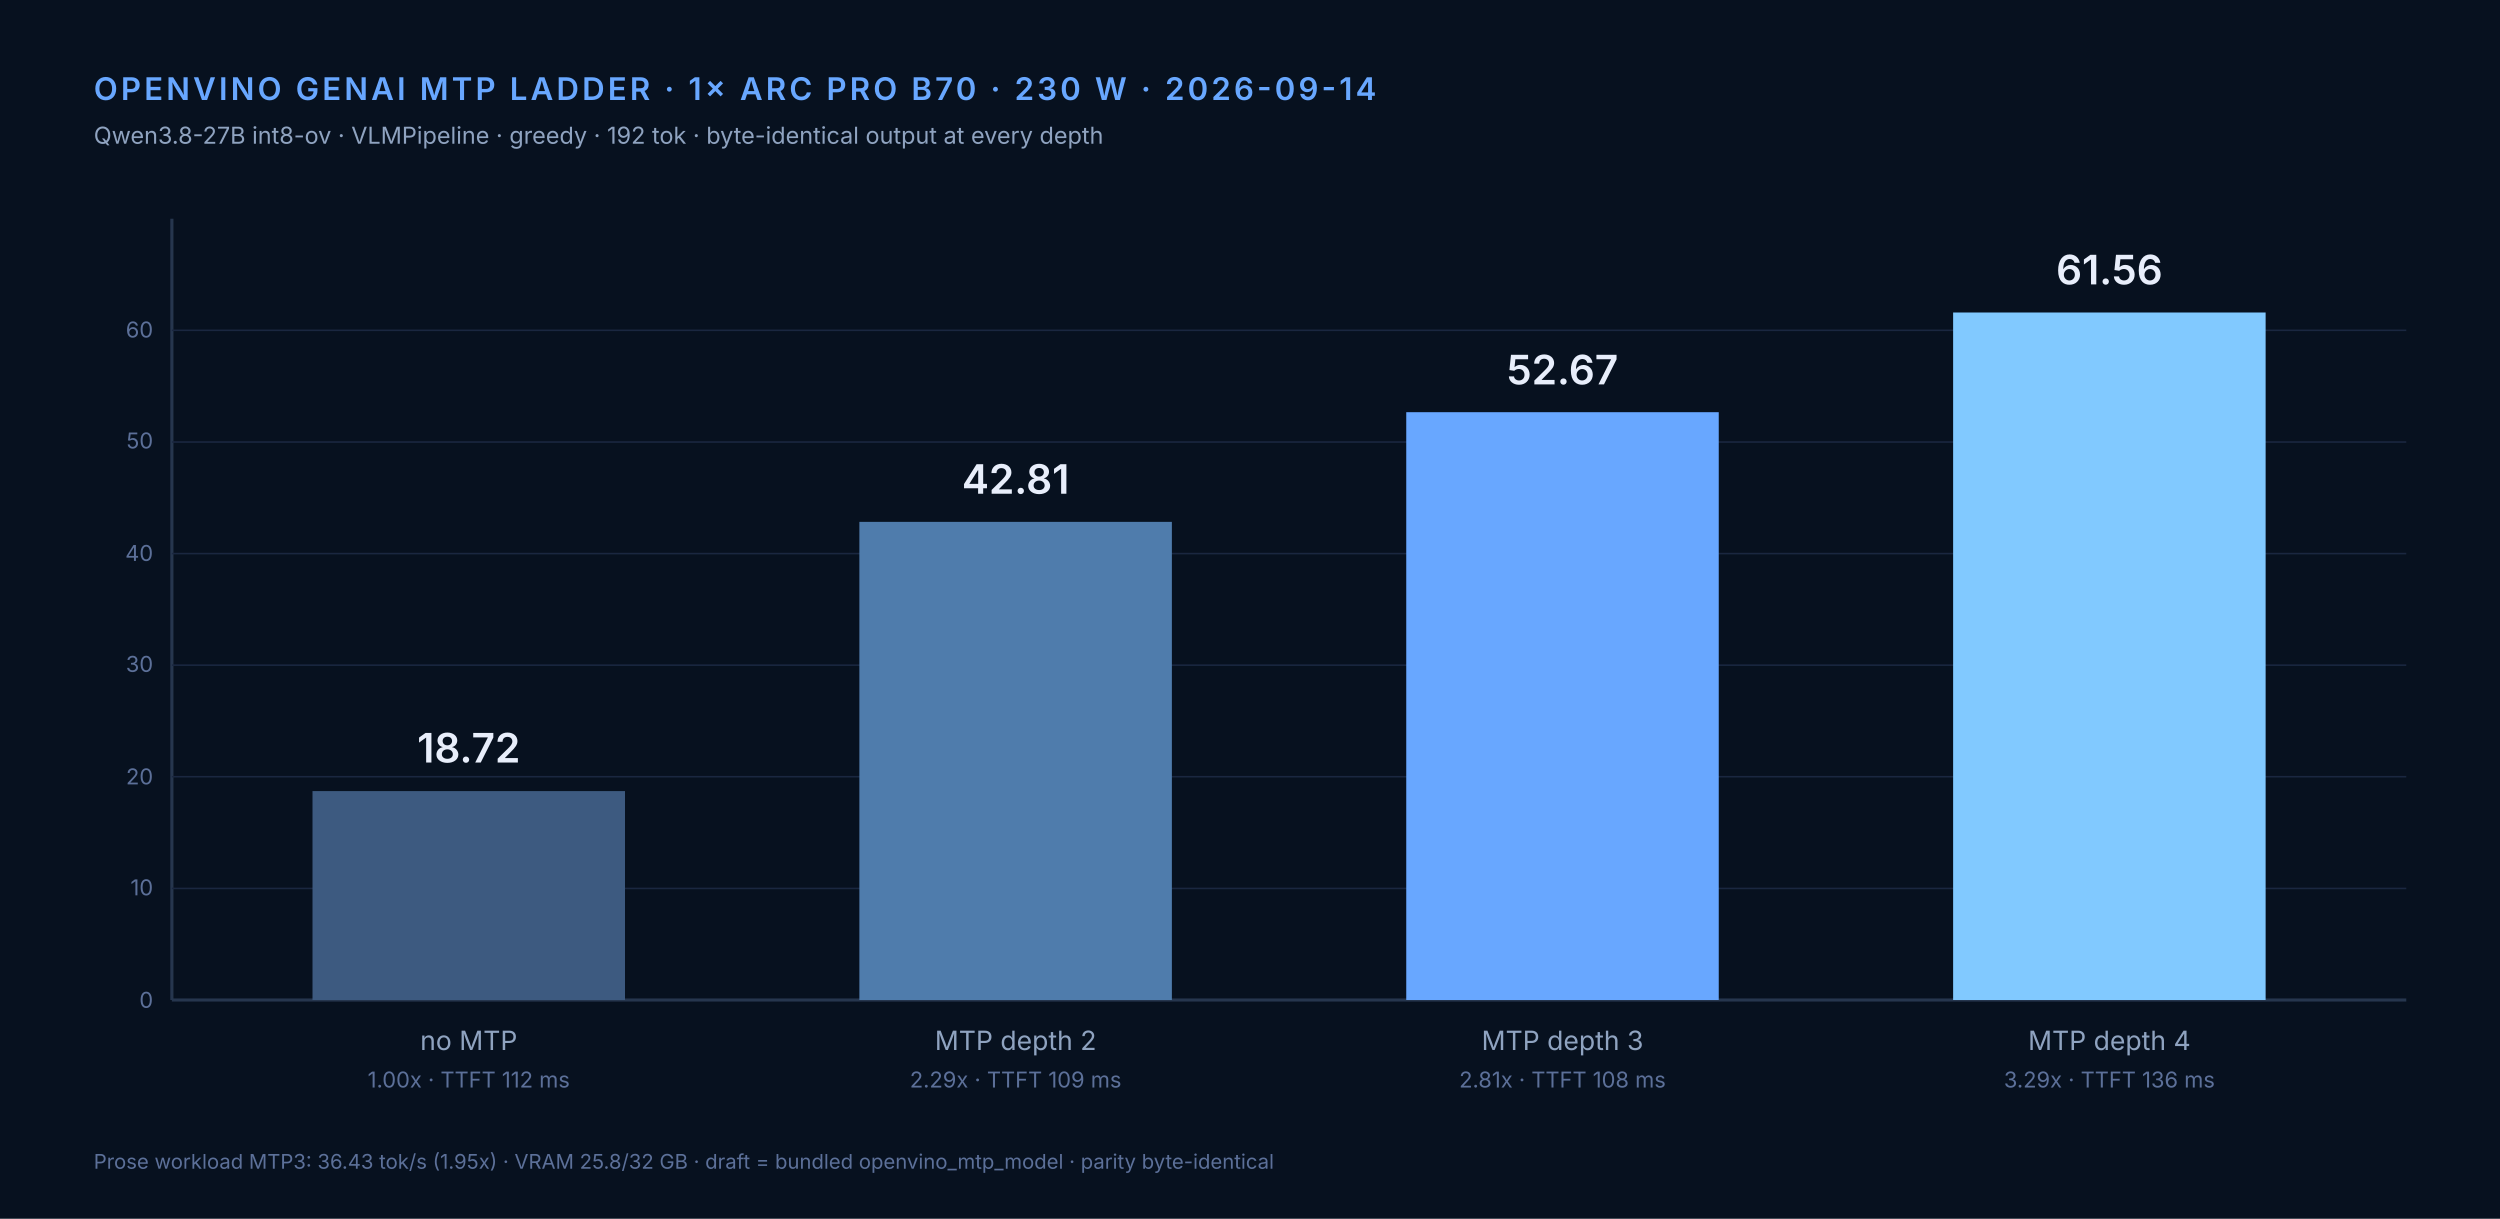
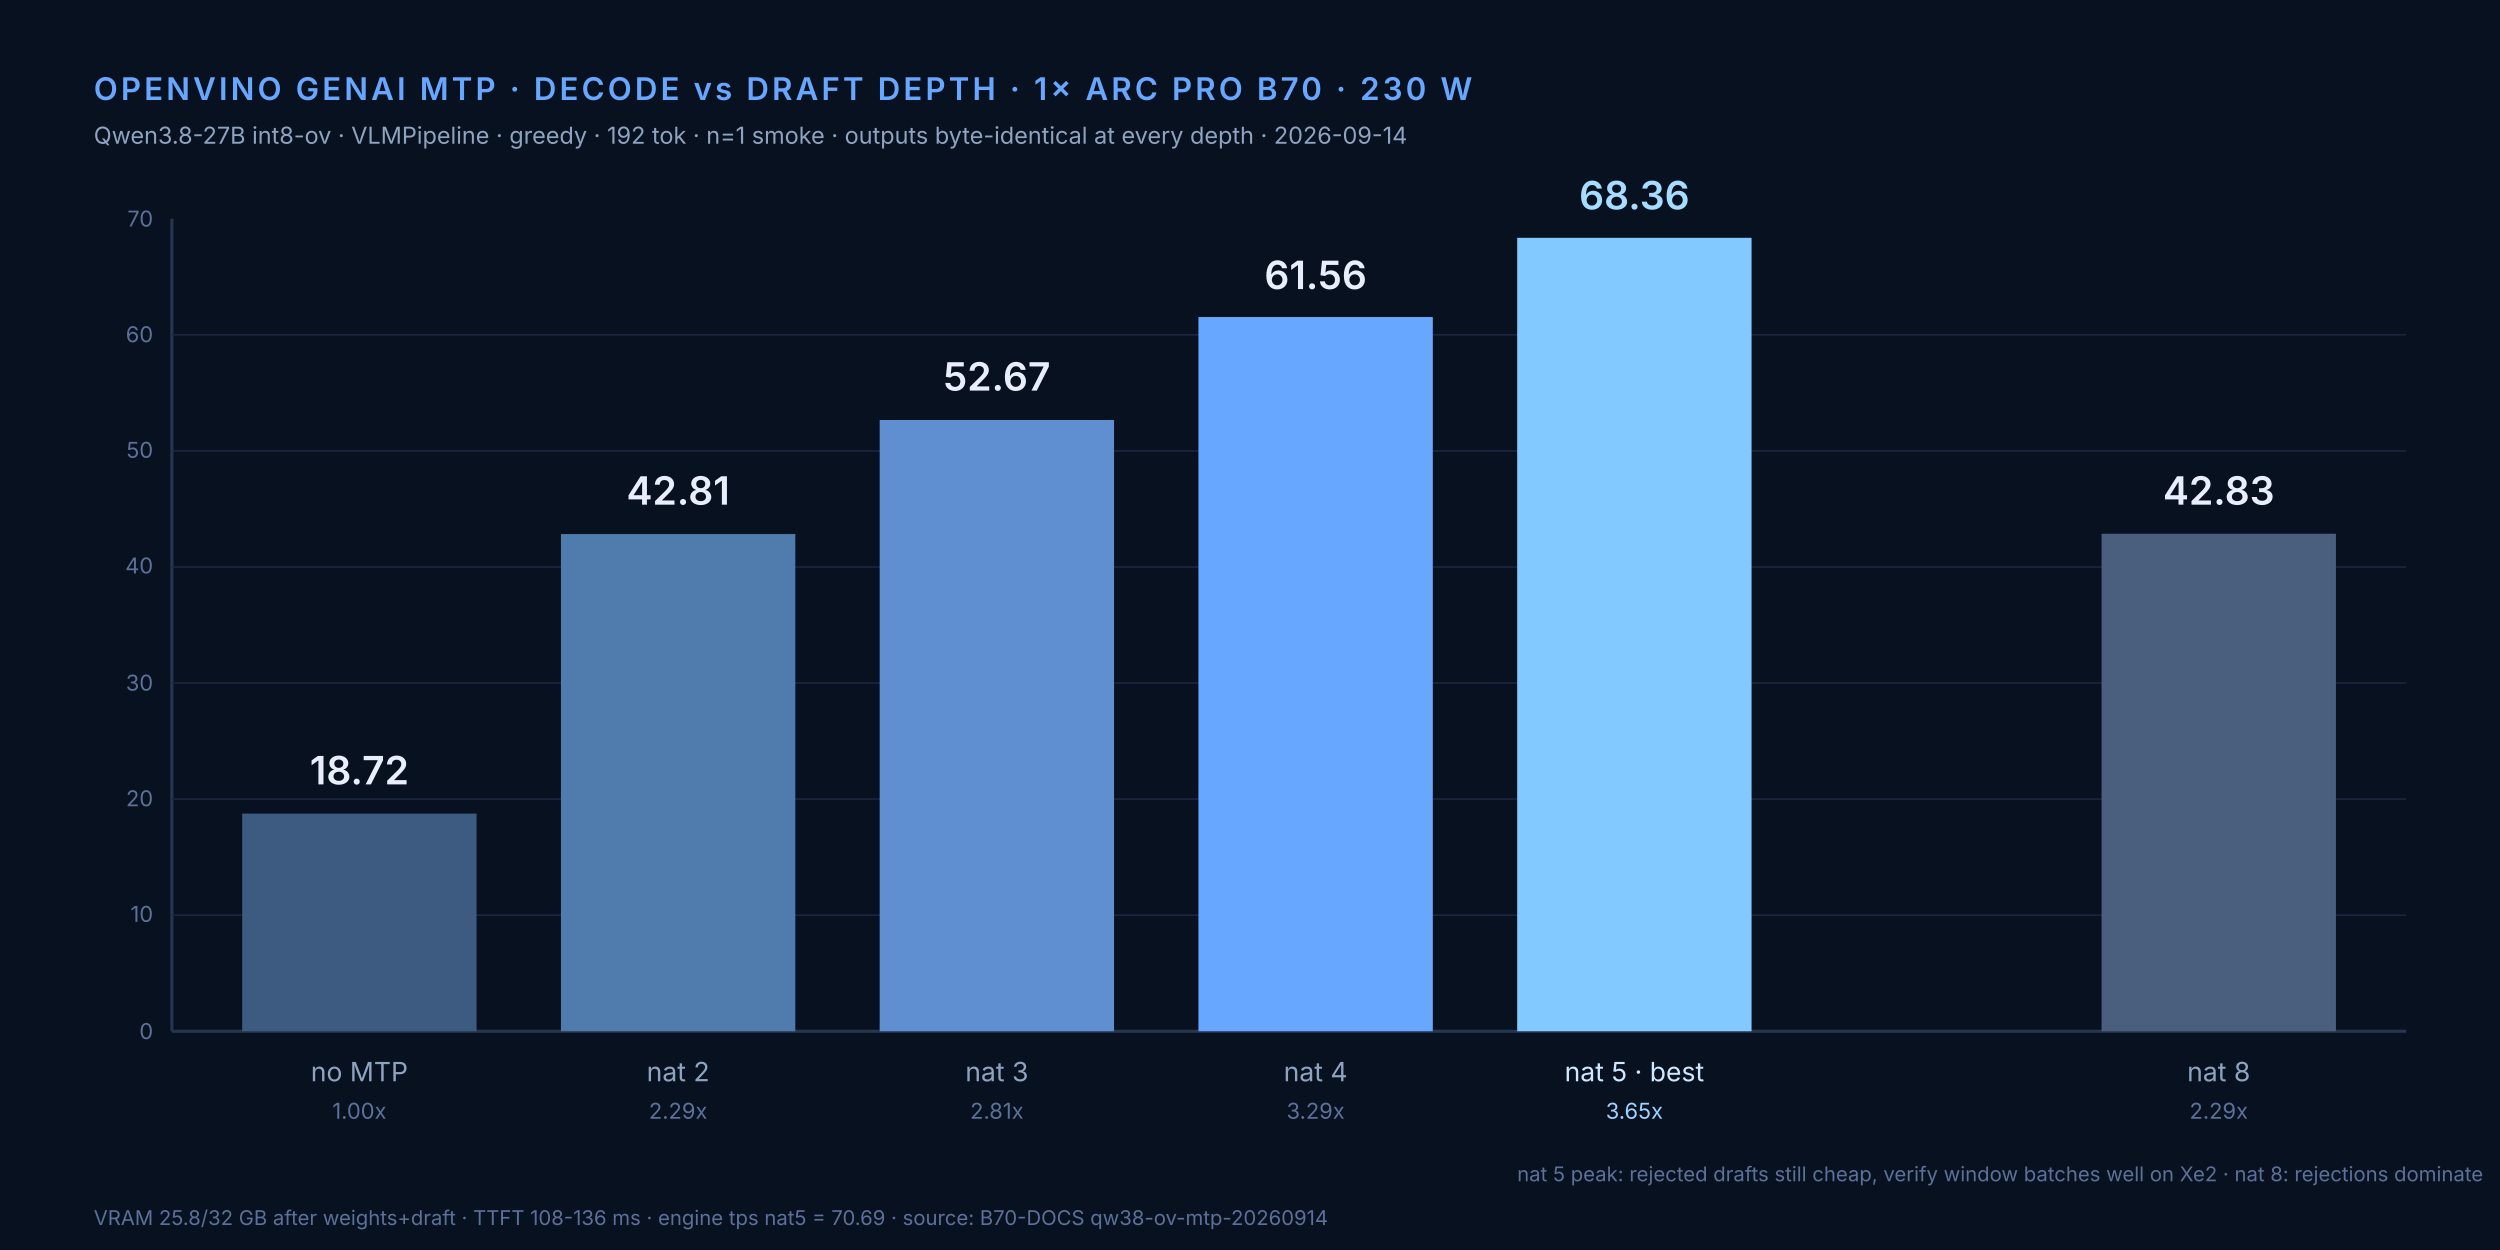
- <svg xmlns="http://www.w3.org/2000/svg" viewBox="0 0 1600 780" width="1600" height="780" role="img" aria-labelledby="t d">
-   <rect width="1600" height="780" fill="#07111f" />
-   <text x="60" y="64" fill="#68a7ff" font-size="20" font-weight="600" font-family="Segoe UI, Inter, sans-serif" letter-spacing="2">OPENVINO GENAI MTP LADDER · 1× ARC PRO B70 · 230 W · 2026-09-14</text>
-   <text x="60" y="92" fill="#8fa3c0" font-size="15" font-family="Segoe UI, Inter, sans-serif">Qwen3.8-27B int8-ov · VLMPipeline · greedy · 192 tok · byte-identical output at every depth</text>
-   <line x1="110" y1="640" x2="1540" y2="640" stroke="#26364e" stroke-width="2" />
-   <line x1="110" y1="140" x2="110" y2="640" stroke="#26364e" stroke-width="2" />
+ <svg xmlns="http://www.w3.org/2000/svg" viewBox="0 0 1600 800" width="1600" height="800" role="img" aria-labelledby="t d">
+   <rect width="1600" height="800" fill="#07111f" />
+   <text x="60" y="64" fill="#68a7ff" font-size="20" font-weight="600" font-family="Segoe UI, Inter, sans-serif" letter-spacing="2">OPENVINO GENAI MTP · DECODE vs DRAFT DEPTH · 1× ARC PRO B70 · 230 W</text>
+   <text x="60" y="92" fill="#8fa3c0" font-size="15" font-family="Segoe UI, Inter, sans-serif">Qwen3.8-27B int8-ov · VLMPipeline · greedy · 192 tok · n=1 smoke · outputs byte-identical at every depth · 2026-09-14</text>
+   <line x1="110" y1="660" x2="1540" y2="660" stroke="#26364e" stroke-width="2" />
+   <line x1="110" y1="140" x2="110" y2="660" stroke="#26364e" stroke-width="2" />
  <g stroke="#1a2740" stroke-width="1">
-     <line x1="110" y1="568.6" x2="1540" y2="568.6" />
-     <line x1="110" y1="497.1" x2="1540" y2="497.1" />
-     <line x1="110" y1="425.7" x2="1540" y2="425.7" />
-     <line x1="110" y1="354.3" x2="1540" y2="354.3" />
-     <line x1="110" y1="282.9" x2="1540" y2="282.9" />
-     <line x1="110" y1="211.4" x2="1540" y2="211.4" />
+     <line x1="110" y1="585.7" x2="1540" y2="585.7" />
+     <line x1="110" y1="511.4" x2="1540" y2="511.4" />
+     <line x1="110" y1="437.1" x2="1540" y2="437.1" />
+     <line x1="110" y1="362.9" x2="1540" y2="362.9" />
+     <line x1="110" y1="288.6" x2="1540" y2="288.6" />
+     <line x1="110" y1="214.3" x2="1540" y2="214.3" />
  </g>
  <g fill="#5c7099" font-size="14" font-family="Segoe UI, Inter, sans-serif" text-anchor="end">
-     <text x="98" y="645">0</text>
-     <text x="98" y="573">10</text>
-     <text x="98" y="502">20</text>
-     <text x="98" y="430">30</text>
-     <text x="98" y="359">40</text>
-     <text x="98" y="287">50</text>
-     <text x="98" y="216">60</text>
+     <text x="98" y="665">0</text>
+     <text x="98" y="590">10</text>
+     <text x="98" y="516">20</text>
+     <text x="98" y="442">30</text>
+     <text x="98" y="367">40</text>
+     <text x="98" y="293">50</text>
+     <text x="98" y="219">60</text>
+     <text x="98" y="145">70</text>
  </g>
-   <rect x="200" y="506.3" width="200" height="133.7" fill="#3d5a80" />
-   <rect x="550" y="334.0" width="200" height="306.0" fill="#4f7cac" />
-   <rect x="900" y="263.8" width="200" height="376.2" fill="#68a7ff" />
-   <rect x="1250" y="200.0" width="200" height="440.0" fill="#81c9ff" />
-   <g fill="#e8eefb" font-size="26" font-weight="600" font-family="Segoe UI, Inter, sans-serif" text-anchor="middle">
-     <text x="300" y="488">18.72</text>
-     <text x="650" y="316">42.81</text>
-     <text x="1000" y="246">52.67</text>
-     <text x="1350" y="182">61.56</text>
+   <rect x="155" y="520.7" width="150" height="139.3" fill="#3d5a80" />
+   <rect x="359" y="341.8" width="150" height="318.2" fill="#4f7cac" />
+   <rect x="563" y="268.8" width="150" height="391.2" fill="#5f8fd0" />
+   <rect x="767" y="202.9" width="150" height="457.1" fill="#68a7ff" />
+   <rect x="971" y="152.2" width="150" height="507.8" fill="#81c9ff" />
+   <rect x="1345" y="341.6" width="150" height="318.4" fill="#4a5f7d" />
+   <g fill="#e8eefb" font-size="25" font-weight="600" font-family="Segoe UI, Inter, sans-serif" text-anchor="middle">
+     <text x="230" y="502">18.72</text>
+     <text x="434" y="323">42.81</text>
+     <text x="638" y="250">52.67</text>
+     <text x="842" y="185">61.56</text>
+     <text x="1046" y="134" fill="#a5dcff">68.36</text>
+     <text x="1420" y="323">42.83</text>
  </g>
  <g fill="#8fa3c0" font-size="17" font-family="Segoe UI, Inter, sans-serif" text-anchor="middle">
-     <text x="300" y="672">no MTP</text>
-     <text x="650" y="672">MTP depth 2</text>
-     <text x="1000" y="672">MTP depth 3</text>
-     <text x="1350" y="672">MTP depth 4</text>
+     <text x="230" y="692">no MTP</text>
+     <text x="434" y="692">nat 2</text>
+     <text x="638" y="692">nat 3</text>
+     <text x="842" y="692">nat 4</text>
+     <text x="1046" y="692" fill="#cfe8ff">nat 5 · best</text>
+     <text x="1420" y="692">nat 8</text>
  </g>
  <g fill="#5c7099" font-size="14" font-family="Segoe UI, Inter, sans-serif" text-anchor="middle">
-     <text x="300" y="696">1.00x · TTFT 112 ms</text>
-     <text x="650" y="696">2.29x · TTFT 109 ms</text>
-     <text x="1000" y="696">2.81x · TTFT 108 ms</text>
-     <text x="1350" y="696">3.29x · TTFT 136 ms</text>
+     <text x="230" y="716">1.00x</text>
+     <text x="434" y="716">2.29x</text>
+     <text x="638" y="716">2.81x</text>
+     <text x="842" y="716">3.29x</text>
+     <text x="1046" y="716" fill="#9fd1ff">3.65x</text>
+     <text x="1420" y="716">2.29x</text>
  </g>
-   <text x="60" y="748" fill="#5c7099" font-size="13" font-family="Segoe UI, Inter, sans-serif">Prose workload MTP3: 36.43 tok/s (1.95x) · VRAM 25.8/32 GB · draft = bundled openvino_mtp_model · parity byte-identical</text>
+   <text x="971" y="756" fill="#5c7099" font-size="13" font-family="Segoe UI, Inter, sans-serif">nat 5 peak: rejected drafts still cheap, verify window batches well on Xe2 · nat 8: rejections dominate</text>
+   <text x="60" y="784" fill="#5c7099" font-size="13" font-family="Segoe UI, Inter, sans-serif">VRAM 25.8/32 GB after weights+draft · TTFT 108-136 ms · engine tps nat5 = 70.69 · source: B70-DOCS qw38-ov-mtp-20260914</text>
</svg>
